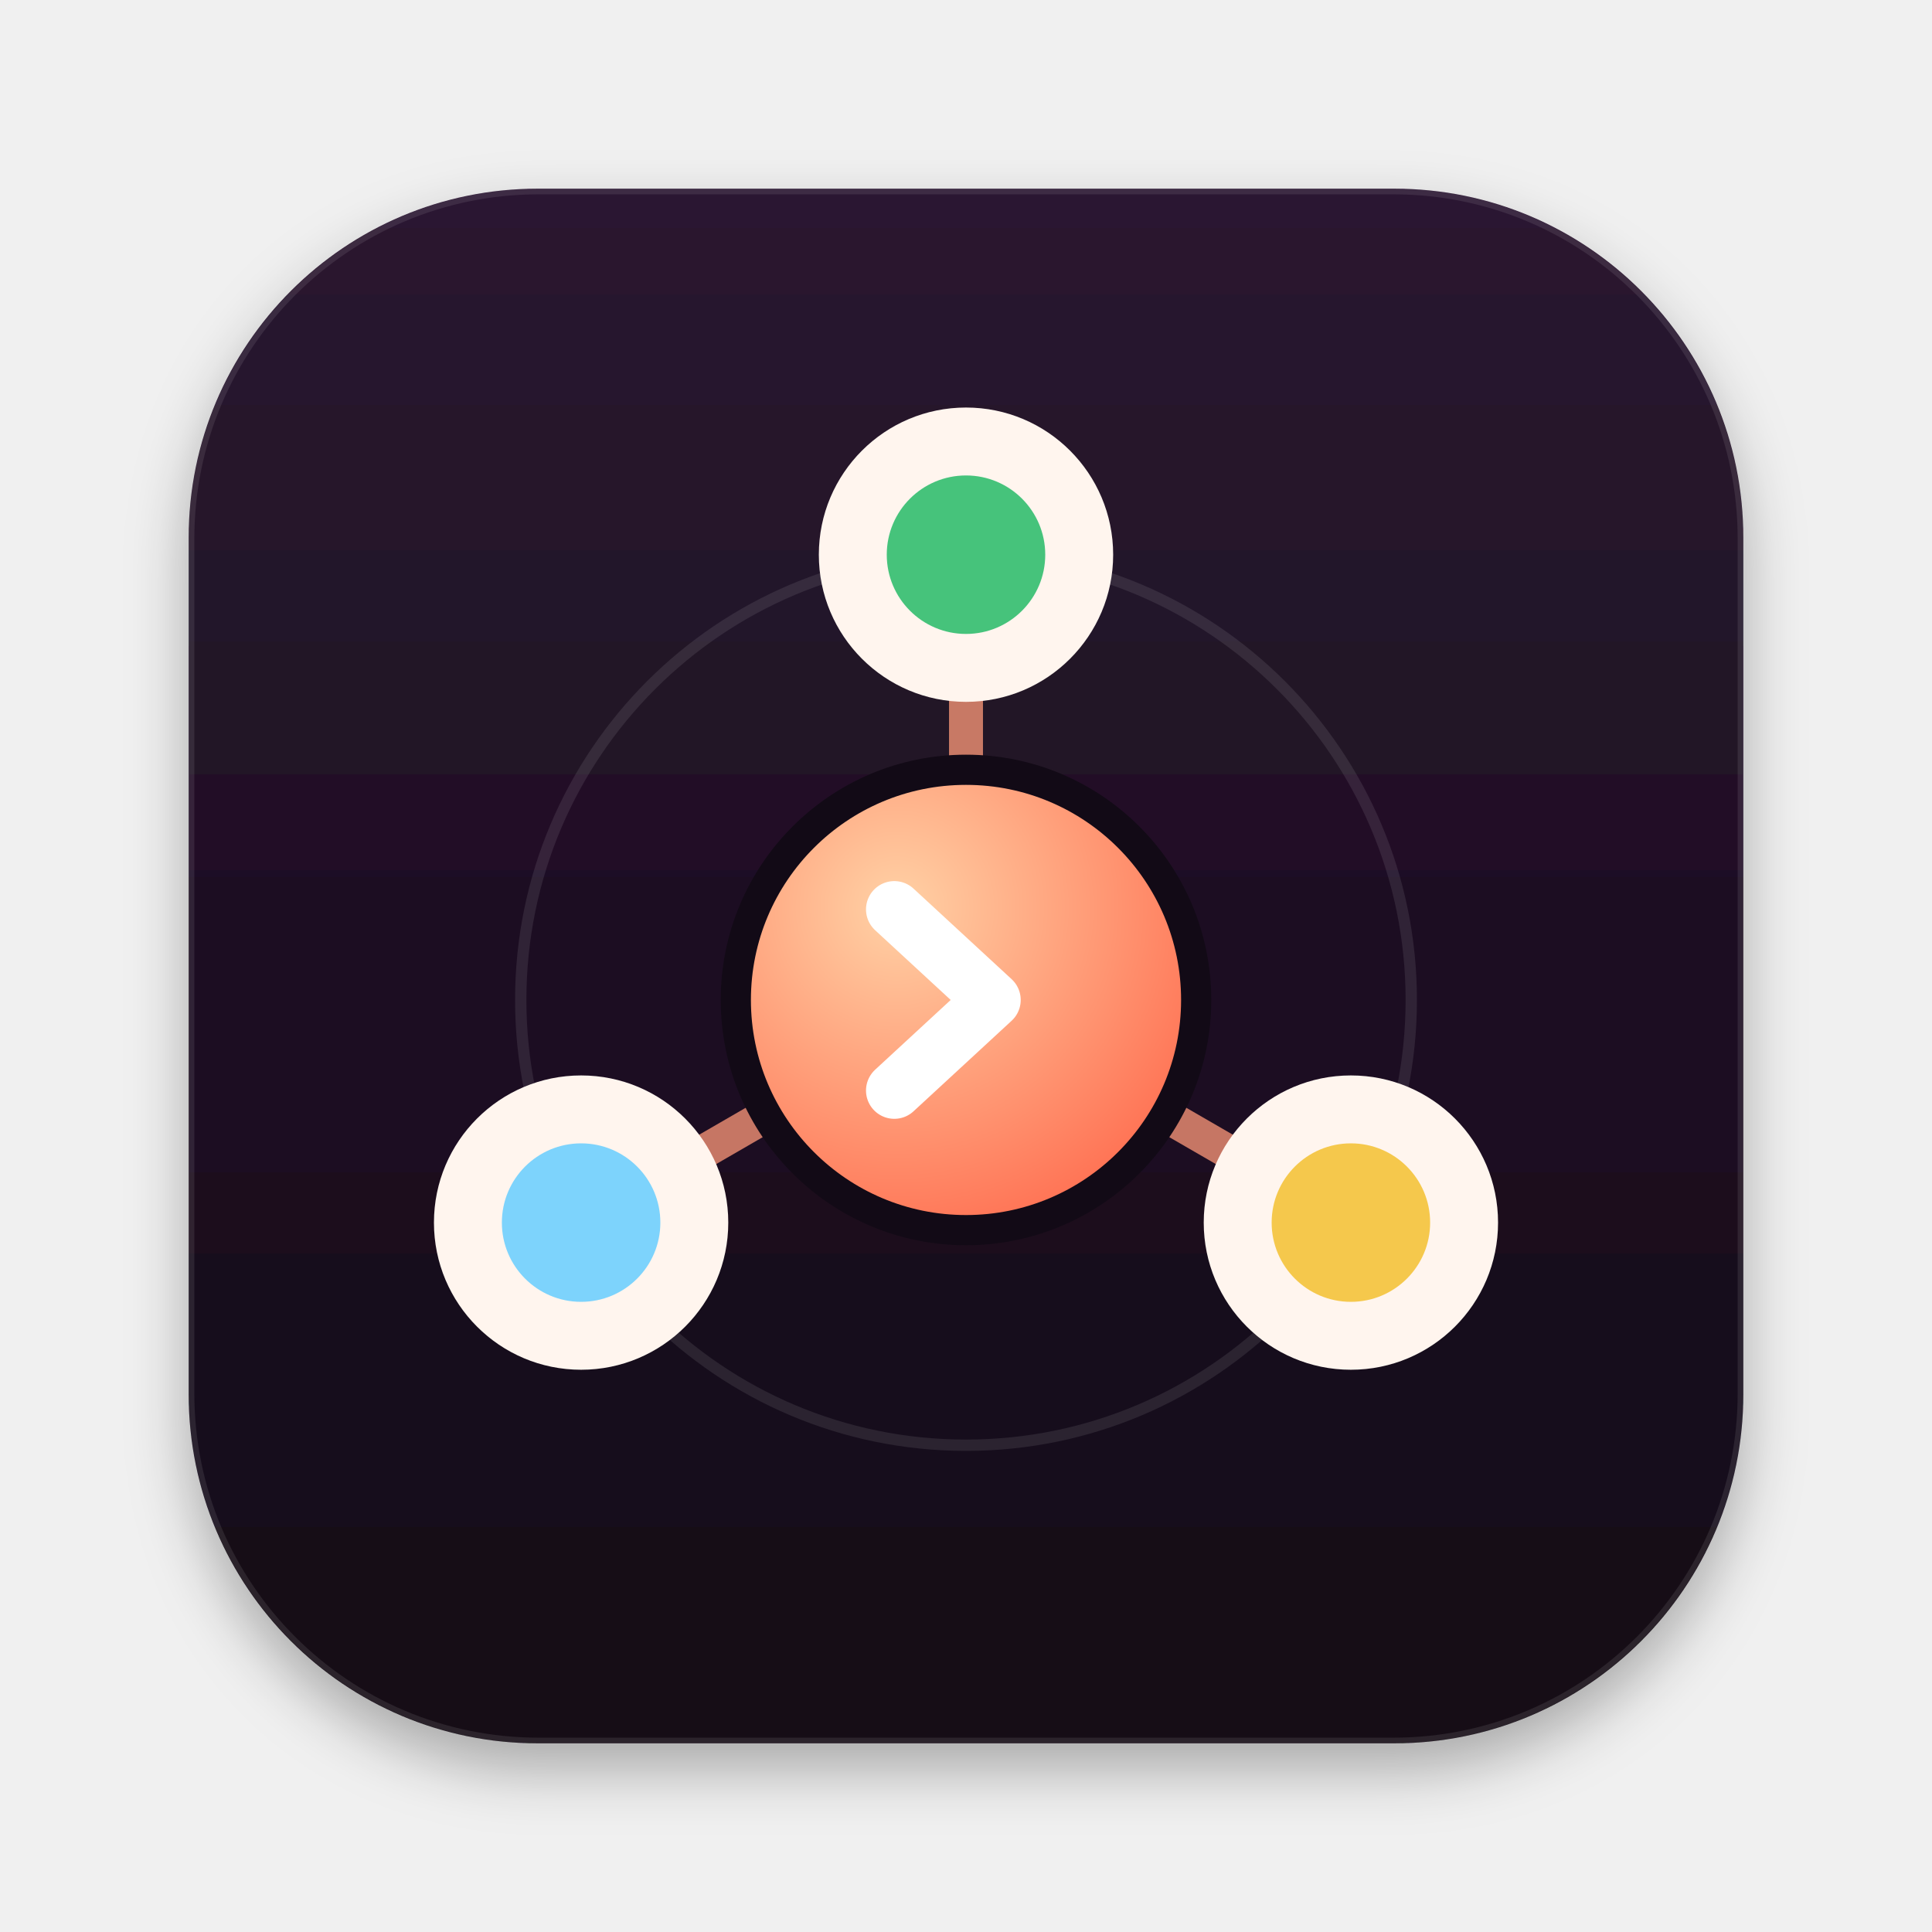
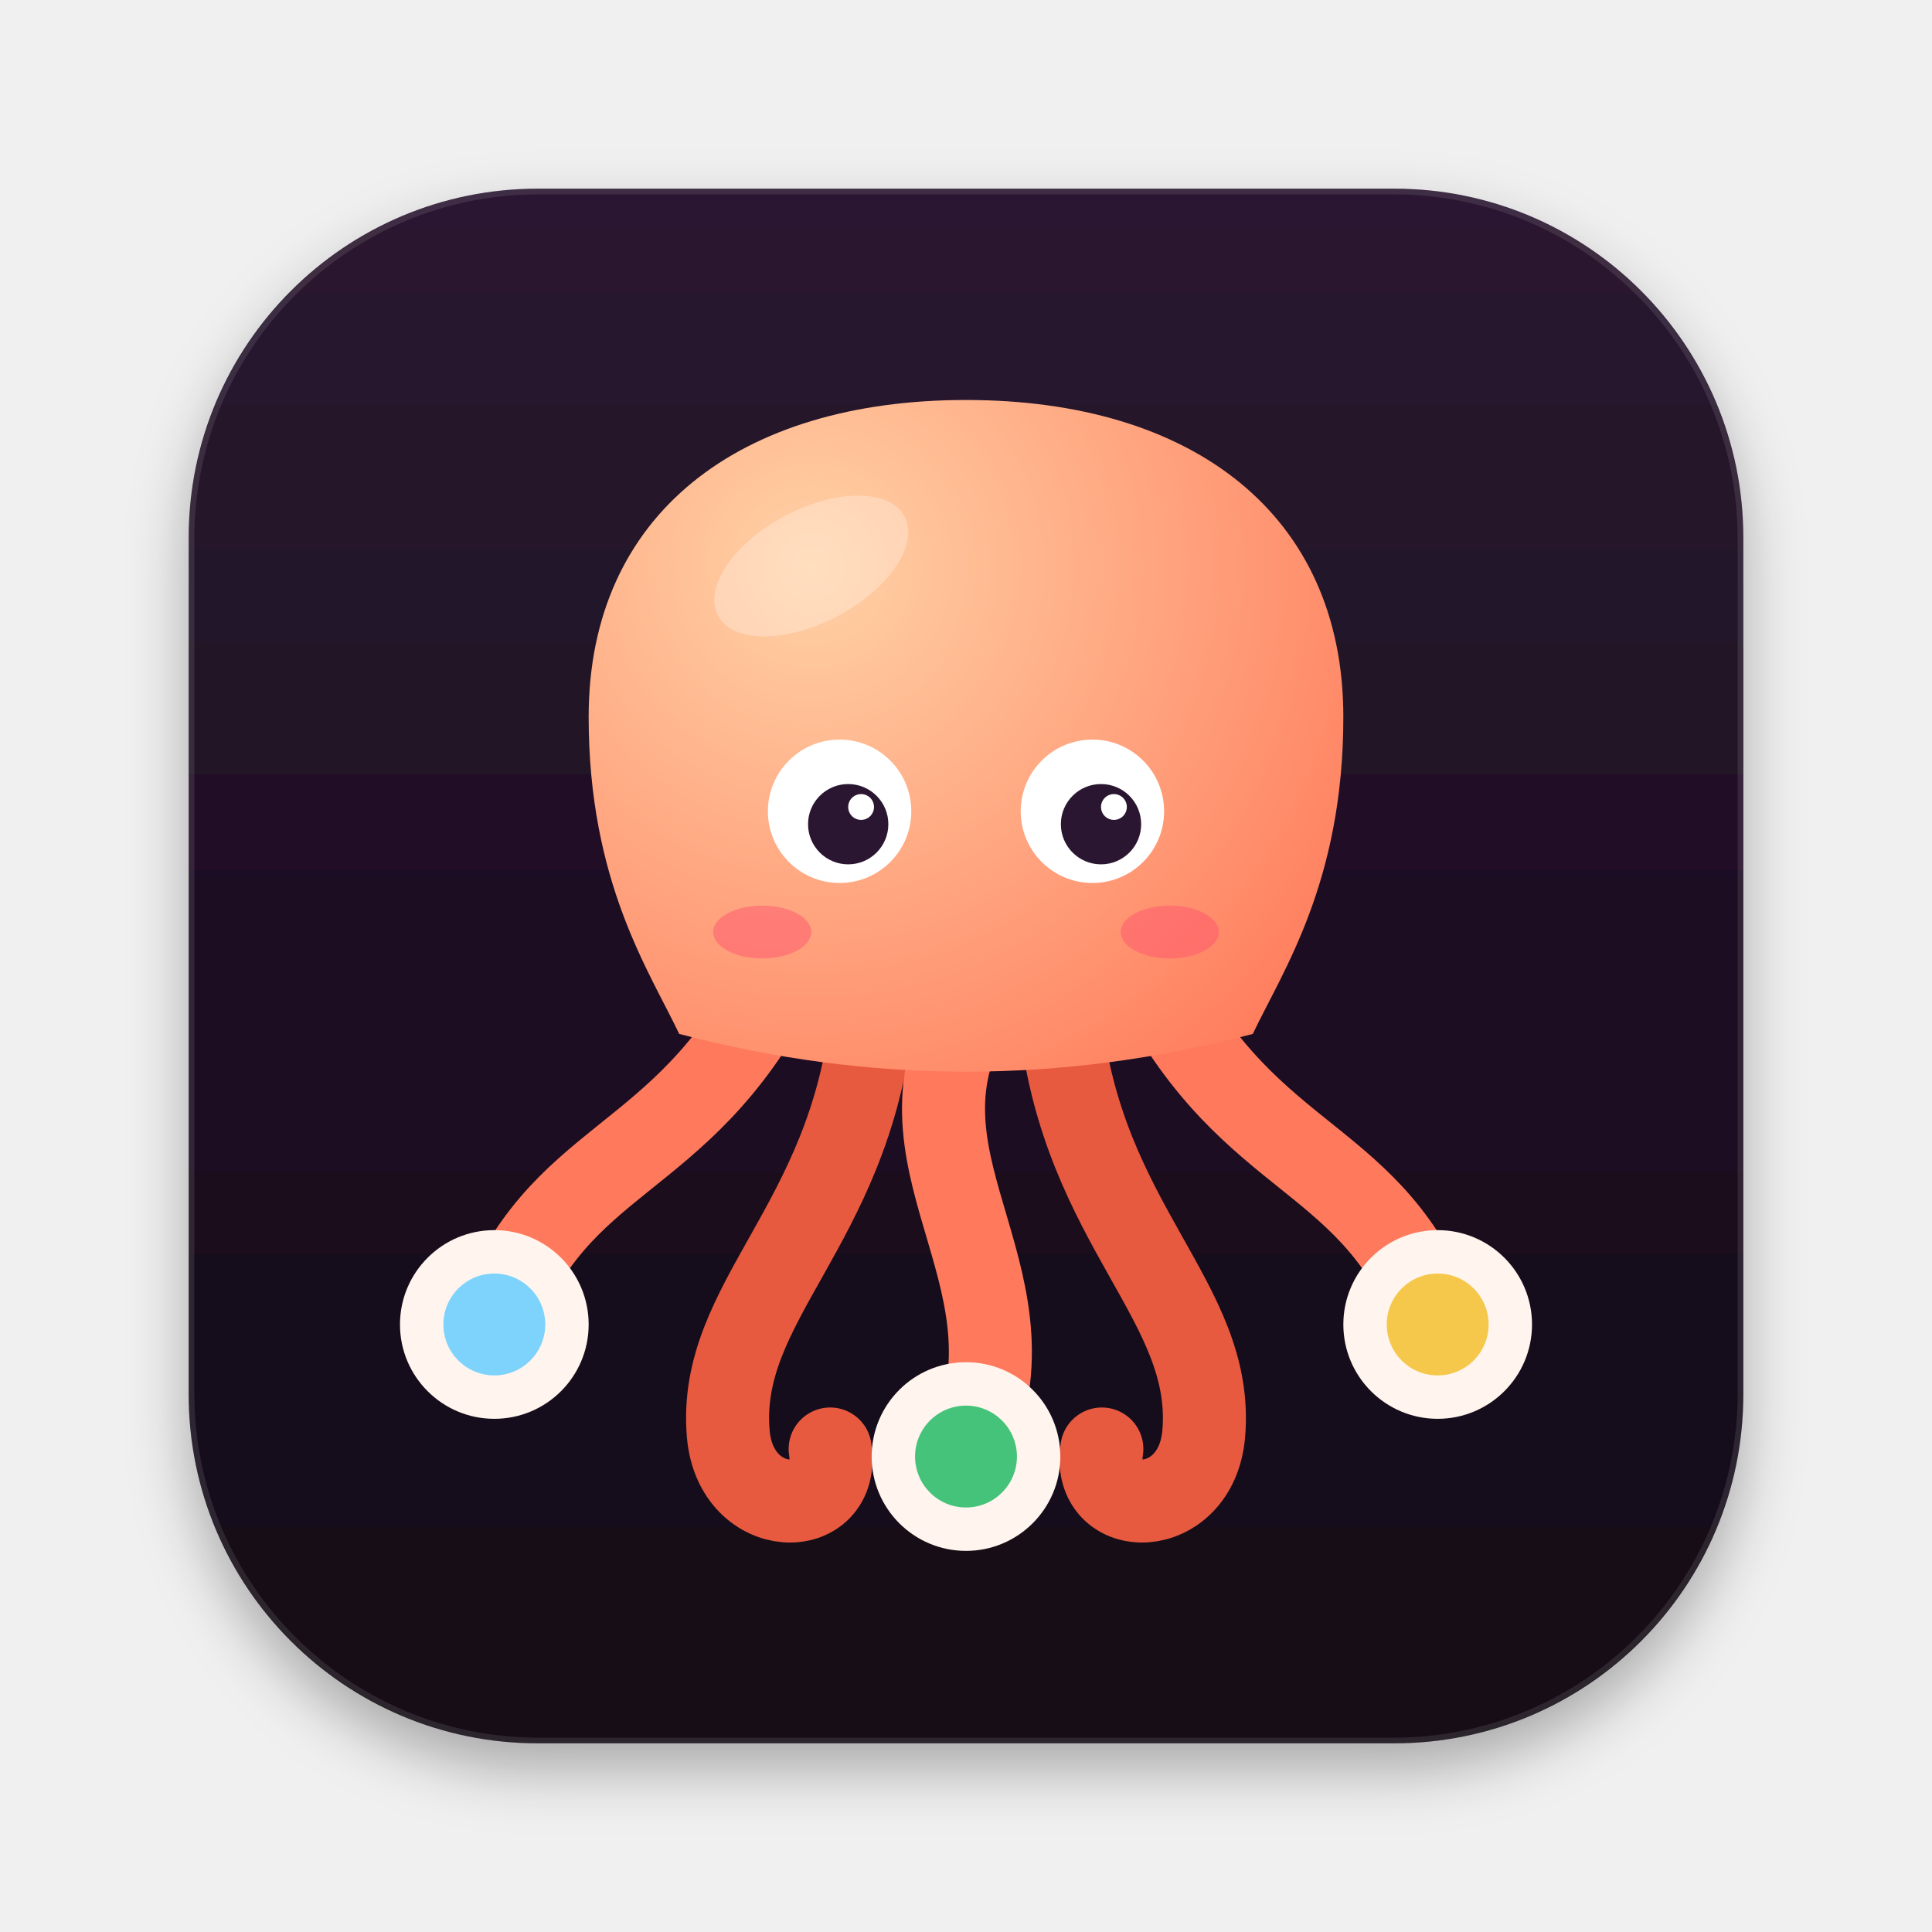
<svg xmlns="http://www.w3.org/2000/svg" viewBox="0 0 1024 1024">
  <defs>
-     <filter id="sh" x="-20%" y="-20%" width="140%" height="140%">
-       <feDropShadow dx="0" dy="14" stdDeviation="16" flood-color="#000" flood-opacity=".3" />
-     </filter>
-     <linearGradient id="bg" x1="0" y1="0" x2="0" y2="1">
+     <linearGradient id="abg" x1="0" y1="0" x2="0" y2="1">
      <stop offset="0" stop-color="#2a1630" />
      <stop offset="1" stop-color="#120a16" />
    </linearGradient>
-     <radialGradient id="core" cx=".35" cy=".3" r=".8">
+     <radialGradient id="acore" gradientUnits="userSpaceOnUse" cx="430" cy="300" r="420">
      <stop offset="0" stop-color="#ffd2a6" />
      <stop offset="1" stop-color="#ff6a4d" />
    </radialGradient>
+     <filter id="ash" x="-20%" y="-20%" width="140%" height="140%">
+       <feDropShadow dx="0" dy="14" stdDeviation="16" flood-color="#000" flood-opacity=".3" />
+     </filter>
  </defs>
-   <rect x="100" y="100" width="824" height="824" rx="185" fill="url(#bg)" filter="url(#sh)" />
-   <rect x="101.5" y="101.5" width="821" height="821" rx="184" fill="none" stroke="#fff" stroke-opacity=".09" stroke-width="3" />
-   <circle cx="512" cy="530" r="236" fill="none" stroke="#fff" stroke-opacity=".09" stroke-width="6" />
-   <g stroke="#ff9a7a" stroke-opacity=".75" stroke-width="18" stroke-linecap="round">
-     <line x1="512" y1="530" x2="512" y2="294" />
-     <line x1="512" y1="530" x2="716" y2="648" />
-     <line x1="512" y1="530" x2="308" y2="648" />
+   <rect x="100" y="100" width="824" height="824" rx="185" fill="url(#abg)" filter="url(#ash)" />
+   <rect x="101.5" y="101.5" width="821" height="821" rx="184" fill="none" stroke="#fff" stroke-opacity=".1" stroke-width="3" />
+   <g fill="none" stroke="#e85a40" stroke-width="44" stroke-linecap="round" stroke-linejoin="round">
+     <path d="M 462 540 C 450 650 380 690 386 760 C 390 806 446 806 440 768" />
+     <path d="M 562 540 C 574 650 644 690 638 760 C 634 806 578 806 584 768" />
  </g>
-   <circle cx="512" cy="294" r="78" fill="#fff5ee" />
-   <circle cx="512" cy="294" r="42" fill="#46c37b" />
-   <circle cx="716" cy="648" r="78" fill="#fff5ee" />
-   <circle cx="716" cy="648" r="42" fill="#f5c84c" />
-   <circle cx="308" cy="648" r="78" fill="#fff5ee" />
-   <circle cx="308" cy="648" r="42" fill="#7dd3fc" />
-   <circle cx="512" cy="530" r="122" fill="url(#core)" stroke="#120a16" stroke-width="16" />
-   <path d="M474 482 l52 48 -52 48" fill="none" stroke="#fff" stroke-width="30" stroke-linecap="round" stroke-linejoin="round" />
+   <g fill="none" stroke="#ff7a5c" stroke-width="44" stroke-linecap="round" stroke-linejoin="round">
+     <path d="M 412 520 C 360 620 296 610 262 702" />
+     <path d="M 512 540 C 470 620 556 680 512 772" />
+     <path d="M 612 520 C 664 620 728 610 762 702" />
+   </g>
+   <circle cx="262" cy="702" r="50" fill="#fff5ee" />
+   <circle cx="262" cy="702" r="27" fill="#7dd3fc" />
+   <circle cx="512" cy="772" r="50" fill="#fff5ee" />
+   <circle cx="512" cy="772" r="27" fill="#46c37b" />
+   <circle cx="762" cy="702" r="50" fill="#fff5ee" />
+   <circle cx="762" cy="702" r="27" fill="#f5c84c" />
+   <path d="M 512 212 C 632 212, 712 272.48, 712 380 C 712 467.36, 680 514.4, 664 548 Q 512 588 360 548 C 344 514.4, 312 467.36, 312 380 C 312 272.48, 392 212, 512 212 Z" fill="url(#acore)" />
+   <ellipse cx="430" cy="300" rx="56" ry="30" fill="#fff" fill-opacity=".28" transform="rotate(-28 430 300)" />
+   <circle cx="445" cy="430" r="38" fill="#fff" />
+   <circle cx="449.56" cy="436.84" r="21.28" fill="#2a1630" />
+   <circle cx="456.4" cy="427.72" r="6.84" fill="#fff" />
+   <circle cx="579" cy="430" r="38" fill="#fff" />
+   <circle cx="583.56" cy="436.84" r="21.28" fill="#2a1630" />
+   <circle cx="590.4" cy="427.72" r="6.84" fill="#fff" />
+   <ellipse cx="404" cy="494" rx="26" ry="14" fill="#ff4f6d" fill-opacity=".45" />
+   <ellipse cx="620" cy="494" rx="26" ry="14" fill="#ff4f6d" fill-opacity=".45" />
</svg>
